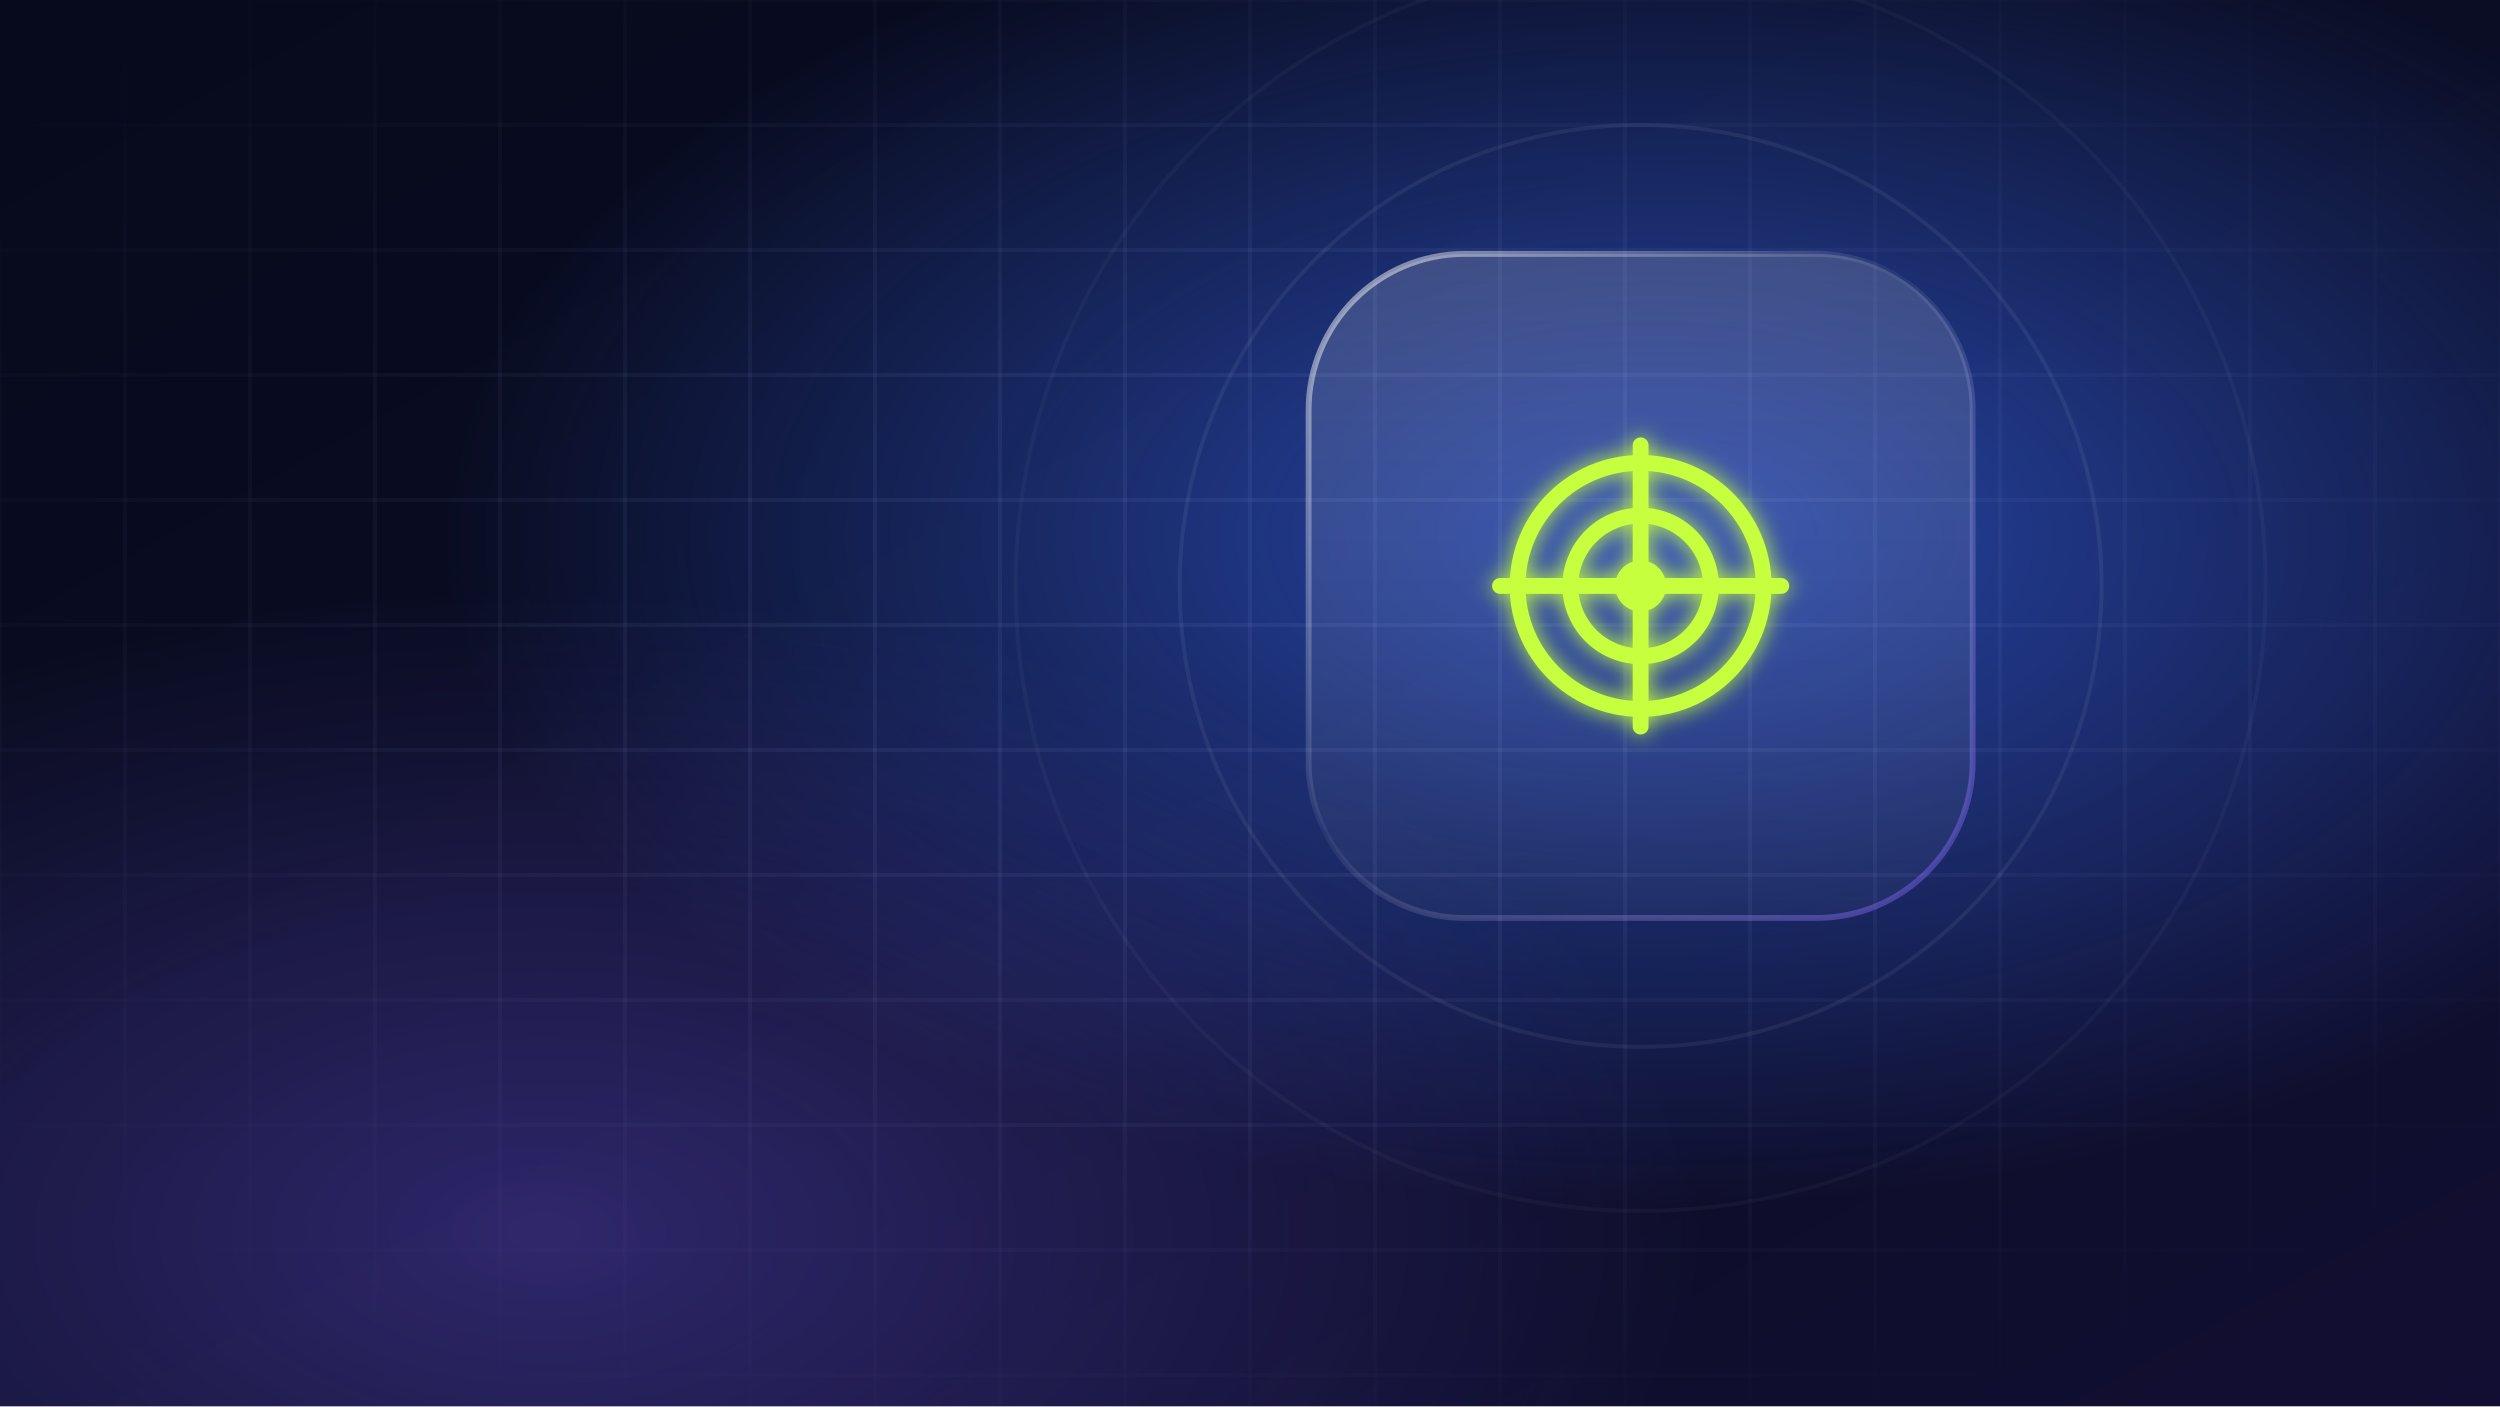
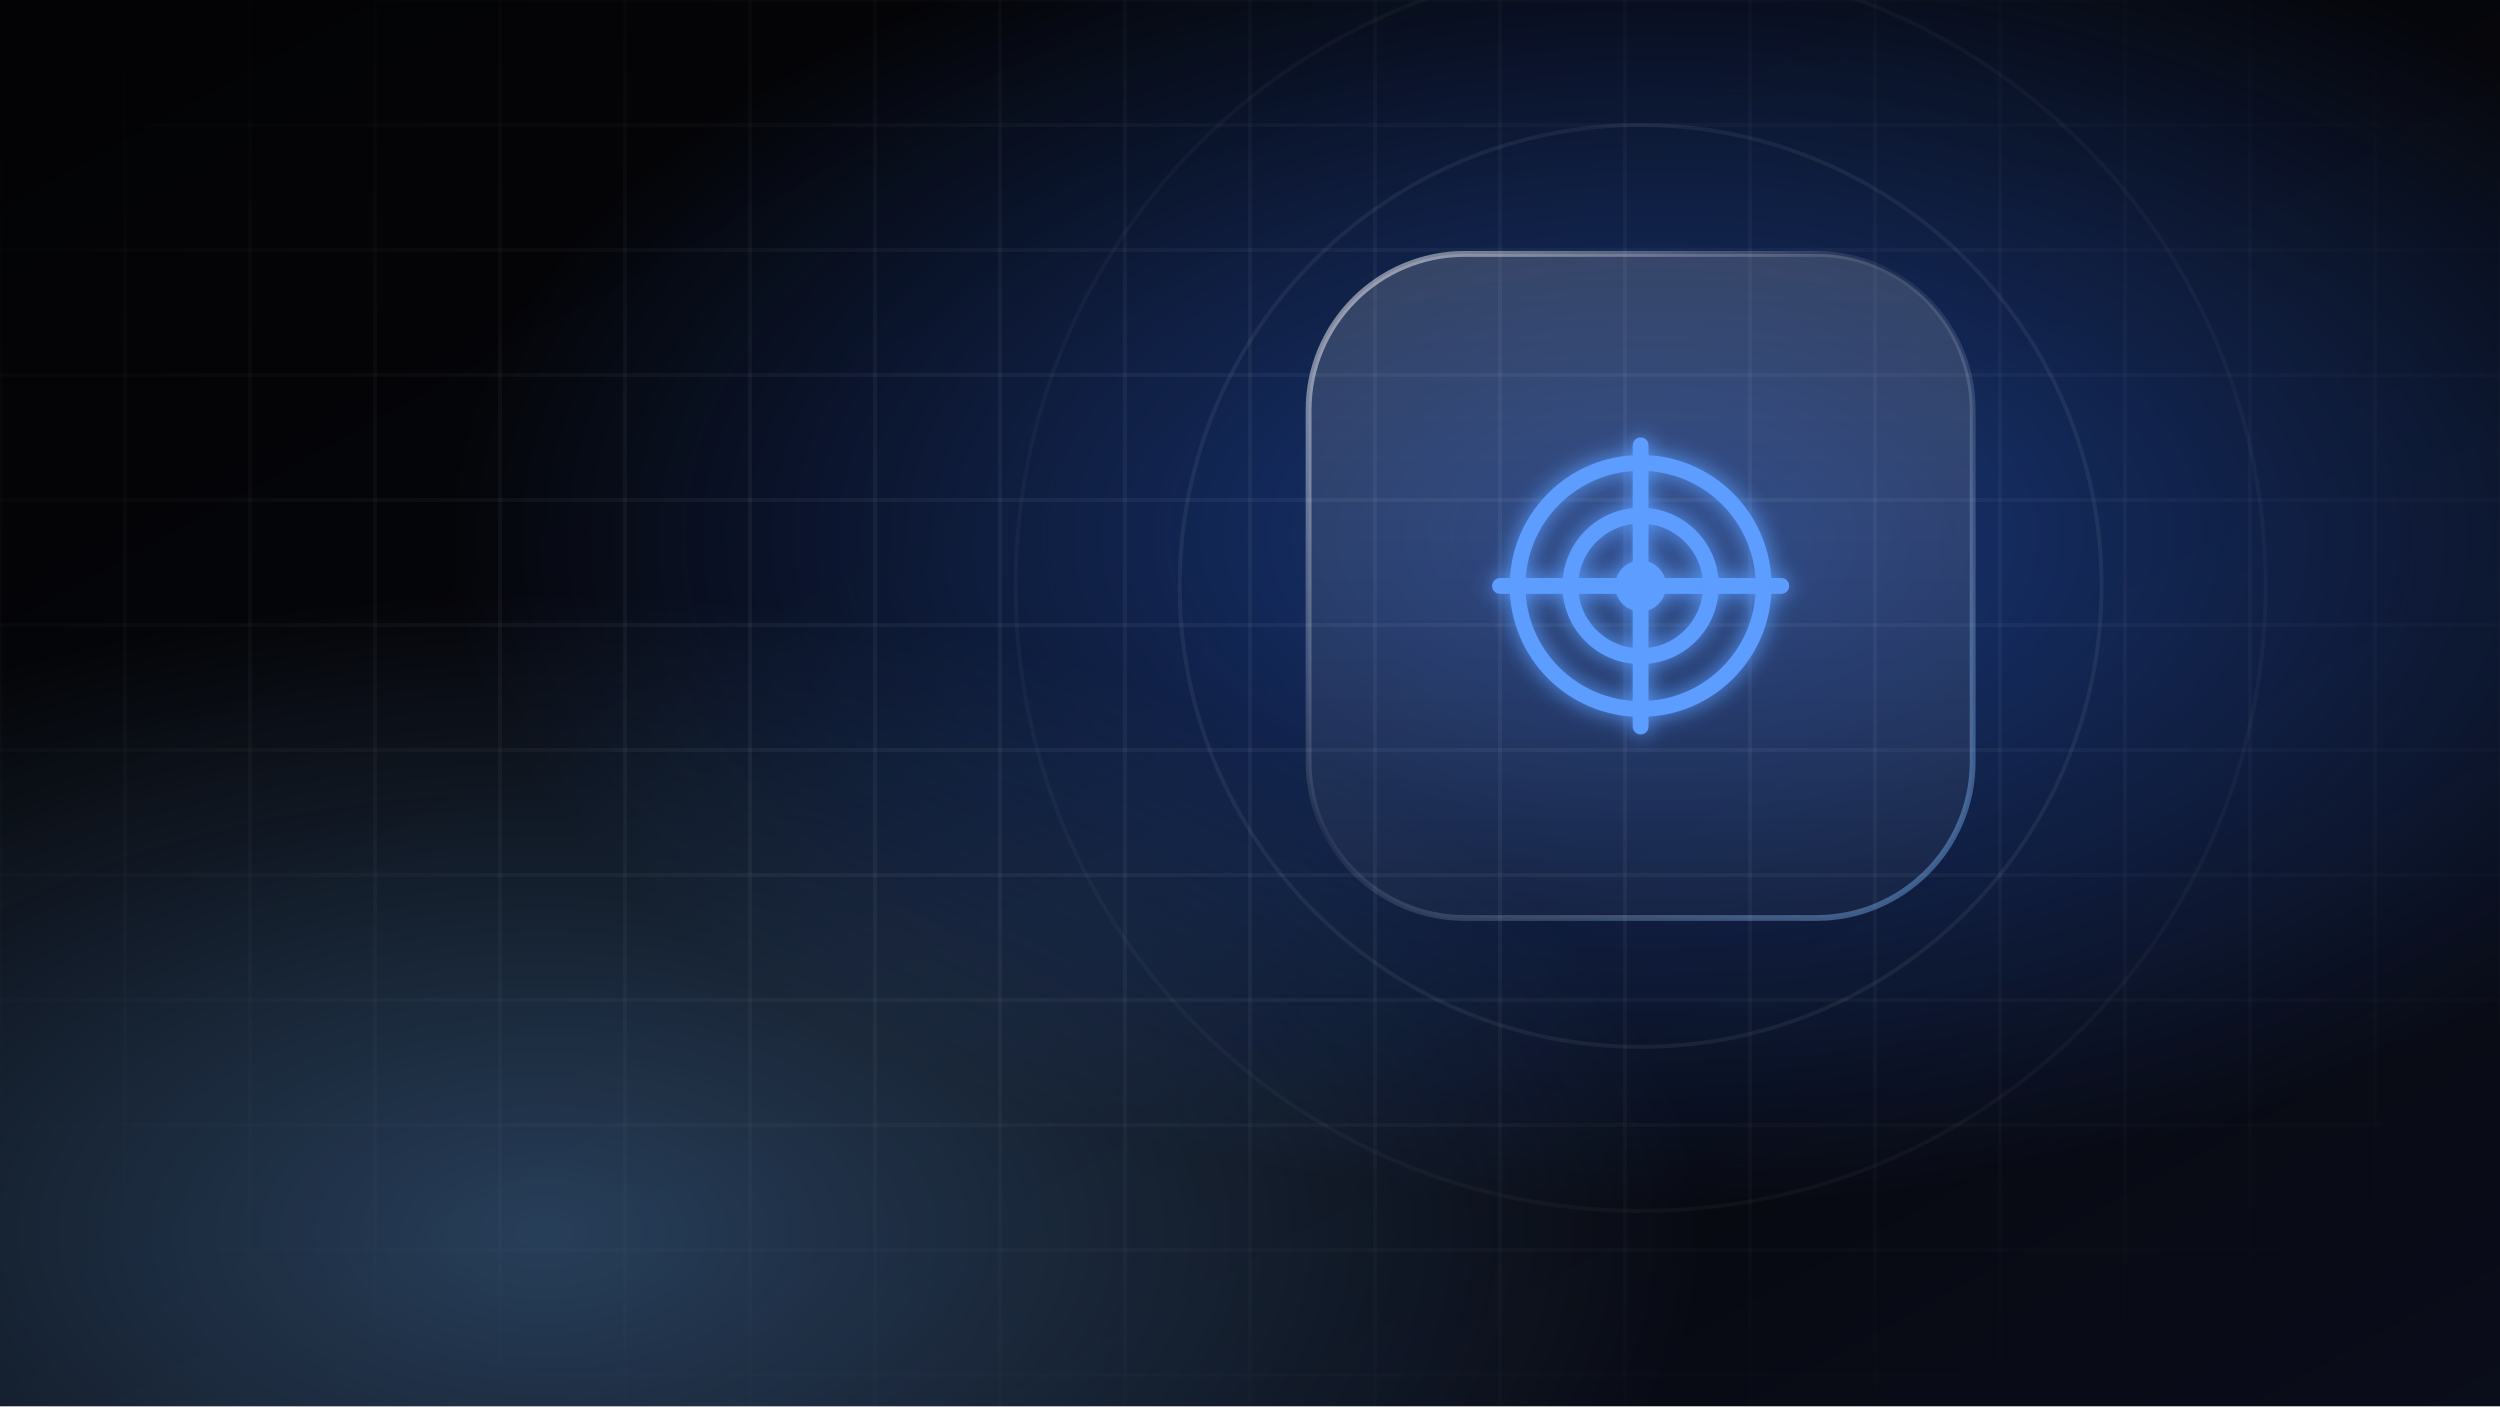
<svg xmlns="http://www.w3.org/2000/svg" viewBox="0 0 640 360" role="img" aria-label="RESEARCH category artwork">
  <defs>
    <linearGradient id="bg" x1="0" y1="0" x2="1" y2="1">
-       <stop offset="0" stop-color="#070a1c" />
-       <stop offset=".6" stop-color="#0b0e26" />
-       <stop offset="1" stop-color="#120e33" />
+       <stop offset="0" stop-color="#030305" />
+       <stop offset=".6" stop-color="#06070c" />
+       <stop offset="1" stop-color="#0a0d1a" />
    </linearGradient>
    <radialGradient id="ga" cx="66%" cy="38%" r="48%">
-       <stop offset="0" stop-color="#3a6bff" stop-opacity=".62" />
-       <stop offset="1" stop-color="#3a6bff" stop-opacity="0" />
+       <stop offset="0" stop-color="#2e6bf0" stop-opacity=".5" />
+       <stop offset="1" stop-color="#2e6bf0" stop-opacity="0" />
    </radialGradient>
    <radialGradient id="gb" cx="22%" cy="88%" r="46%">
-       <stop offset="0" stop-color="#7c5cff" stop-opacity=".32" />
-       <stop offset="1" stop-color="#7c5cff" stop-opacity="0" />
+       <stop offset="0" stop-color="#6fb4ff" stop-opacity=".32" />
+       <stop offset="1" stop-color="#6fb4ff" stop-opacity="0" />
    </radialGradient>
    <radialGradient id="fade" cx="50%" cy="45%" r="62%">
      <stop offset=".35" stop-color="#fff" />
      <stop offset="1" stop-color="#fff" stop-opacity="0" />
    </radialGradient>
    <mask id="m">
      <rect width="640" height="360" fill="url(#fade)" />
    </mask>
    <linearGradient id="glass" x1="0" y1="0" x2="0" y2="1">
      <stop offset="0" stop-color="#fff" stop-opacity=".16" />
      <stop offset="1" stop-color="#fff" stop-opacity=".03" />
    </linearGradient>
    <linearGradient id="edge" x1="0" y1="0" x2="1" y2="1">
      <stop offset="0" stop-color="#fff" stop-opacity=".55" />
      <stop offset=".45" stop-color="#fff" stop-opacity=".05" />
-       <stop offset="1" stop-color="#7c5cff" stop-opacity=".45" />
+       <stop offset="1" stop-color="#6fb4ff" stop-opacity=".45" />
    </linearGradient>
    <filter id="glow" x="-50%" y="-50%" width="200%" height="200%">
      <feGaussianBlur stdDeviation="6" result="b" />
      <feMerge>
        <feMergeNode in="b" />
        <feMergeNode in="SourceGraphic" />
      </feMerge>
    </filter>
  </defs>
  <rect width="640" height="360" fill="url(#bg)" />
  <rect width="640" height="360" fill="url(#ga)" />
  <rect width="640" height="360" fill="url(#gb)" />
-   <g stroke="#b0beff" stroke-opacity=".07" stroke-width="1" mask="url(#m)">
+   <g stroke="#ffffff" stroke-opacity=".05" stroke-width="1" mask="url(#m)">
    <path d="M0 0V360" />
    <path d="M32 0V360" />
    <path d="M64 0V360" />
    <path d="M96 0V360" />
    <path d="M128 0V360" />
    <path d="M160 0V360" />
    <path d="M192 0V360" />
    <path d="M224 0V360" />
    <path d="M256 0V360" />
    <path d="M288 0V360" />
    <path d="M320 0V360" />
    <path d="M352 0V360" />
    <path d="M384 0V360" />
    <path d="M416 0V360" />
    <path d="M448 0V360" />
    <path d="M480 0V360" />
    <path d="M512 0V360" />
    <path d="M544 0V360" />
    <path d="M576 0V360" />
    <path d="M608 0V360" />
    <path d="M640 0V360" />
    <path d="M0 0H640" />
    <path d="M0 32H640" />
    <path d="M0 64H640" />
    <path d="M0 96H640" />
    <path d="M0 128H640" />
    <path d="M0 160H640" />
    <path d="M0 192H640" />
    <path d="M0 224H640" />
    <path d="M0 256H640" />
    <path d="M0 288H640" />
    <path d="M0 320H640" />
    <path d="M0 352H640" />
  </g>
  <circle cx="420" cy="150" r="118" fill="none" stroke="#fff" stroke-opacity=".06" />
  <circle cx="420" cy="150" r="160" fill="none" stroke="#fff" stroke-opacity=".035" />
  <rect x="335" y="65" width="170" height="170" rx="40" fill="url(#glass)" stroke="url(#edge)" stroke-width="1.5" />
-   <g transform="translate(375 105) scale(.45)" fill="none" stroke="#c6ff3d" stroke-width="9" stroke-linecap="round" stroke-linejoin="round" filter="url(#glow)">
+   <g transform="translate(375 105) scale(.45)" fill="none" stroke="#5b9dff" stroke-width="9" stroke-linecap="round" stroke-linejoin="round" filter="url(#glow)">
    <circle cx="100" cy="100" r="70" />
    <circle cx="100" cy="100" r="40" />
    <circle cx="100" cy="100" r="10" />
    <path d="M100 20V180M20 100H180" />
  </g>
</svg>
